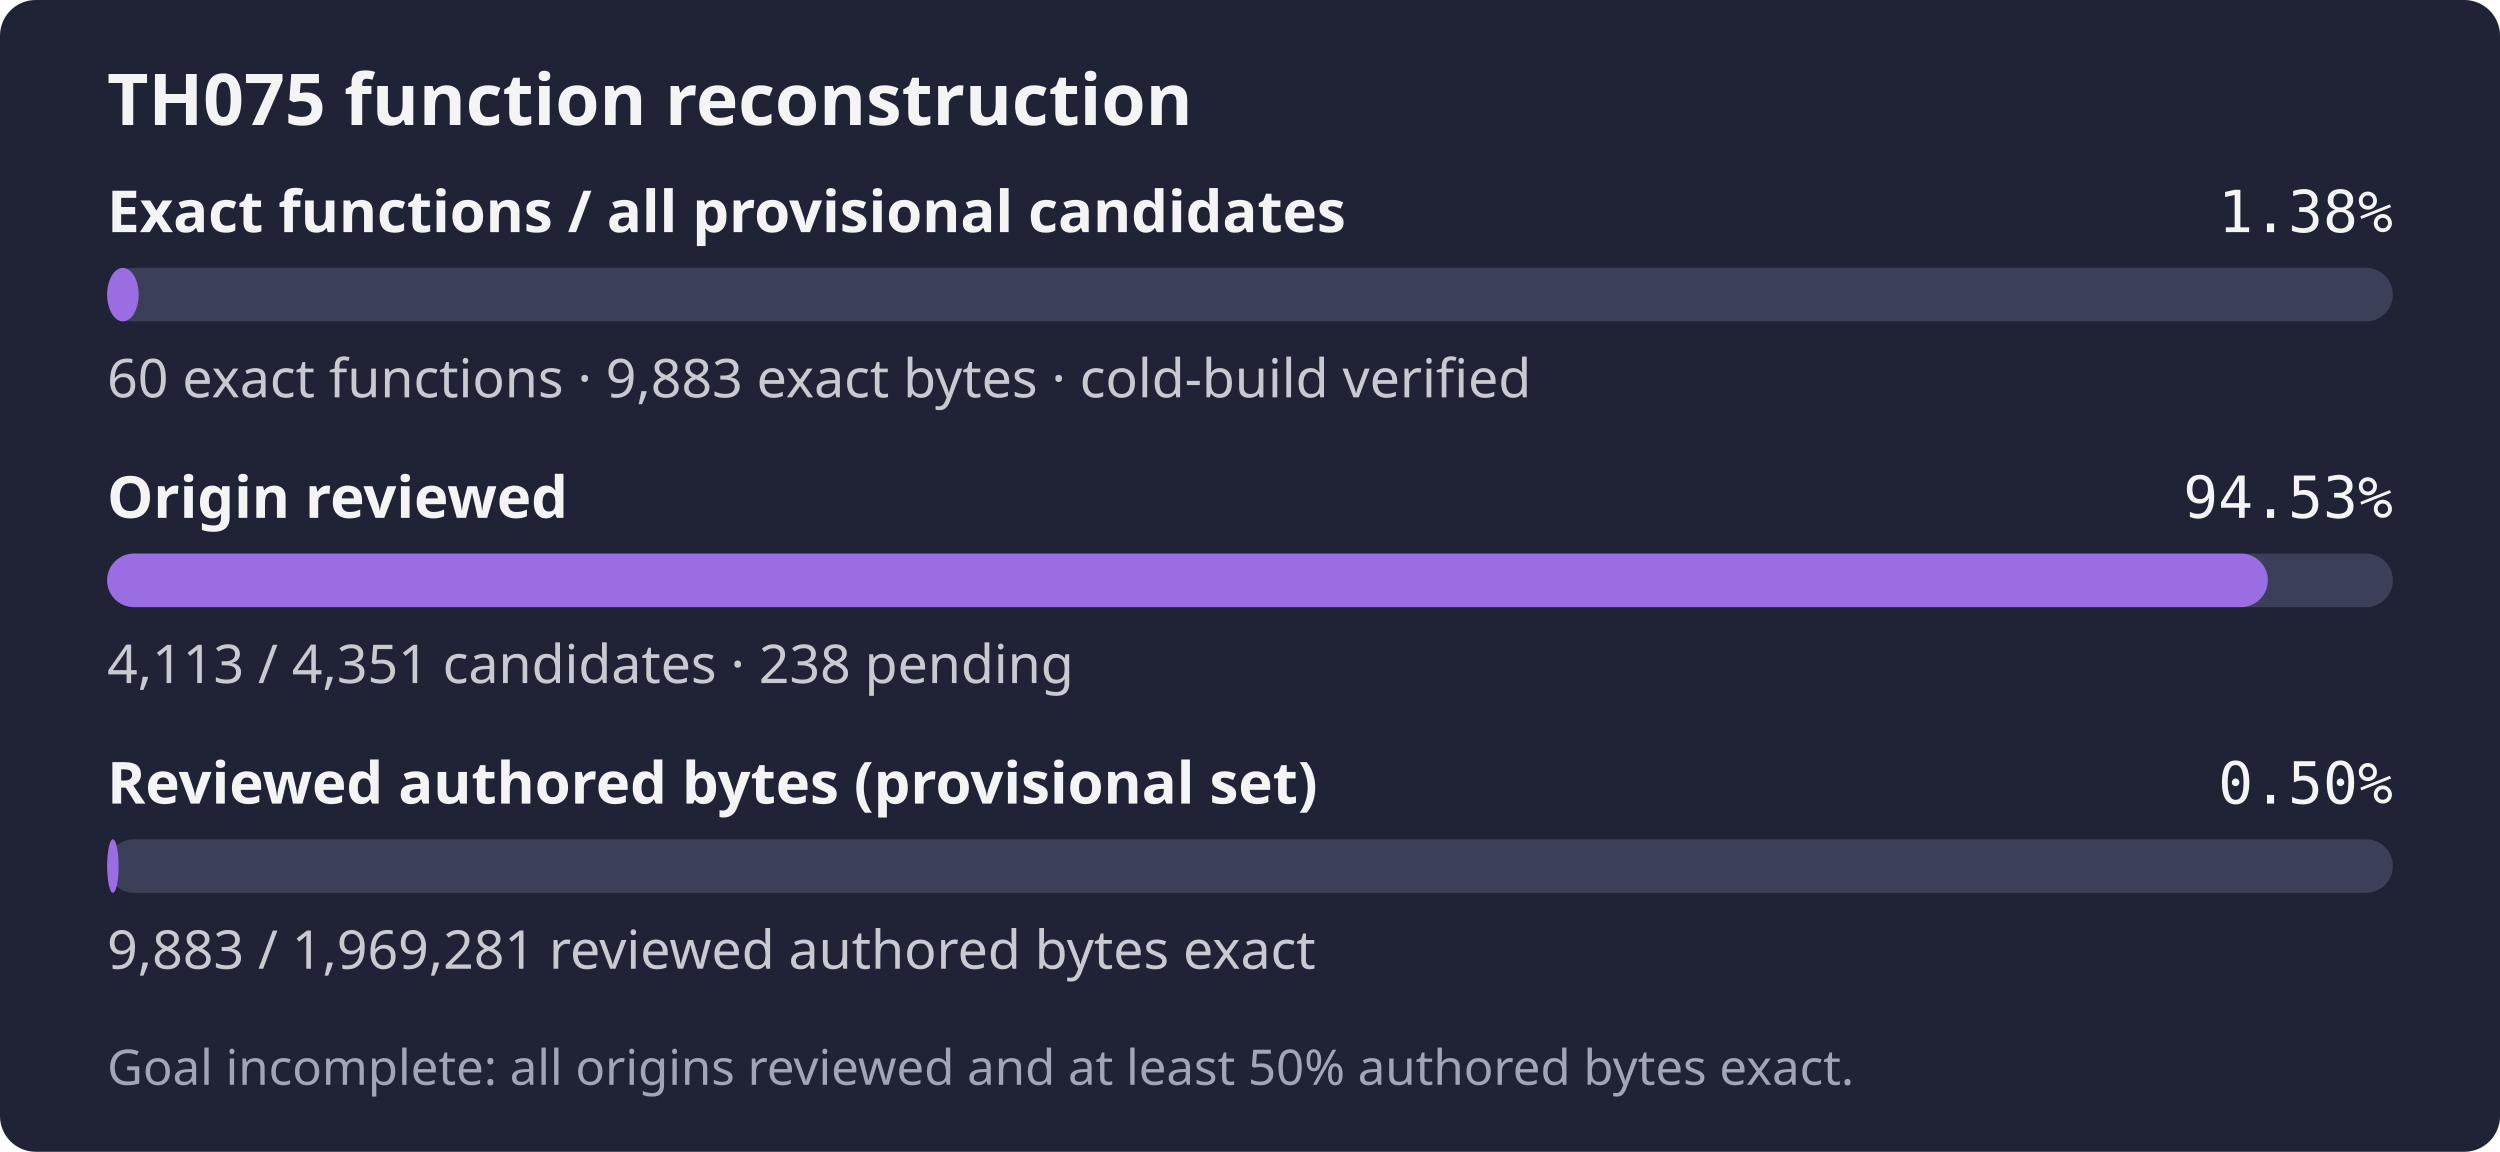
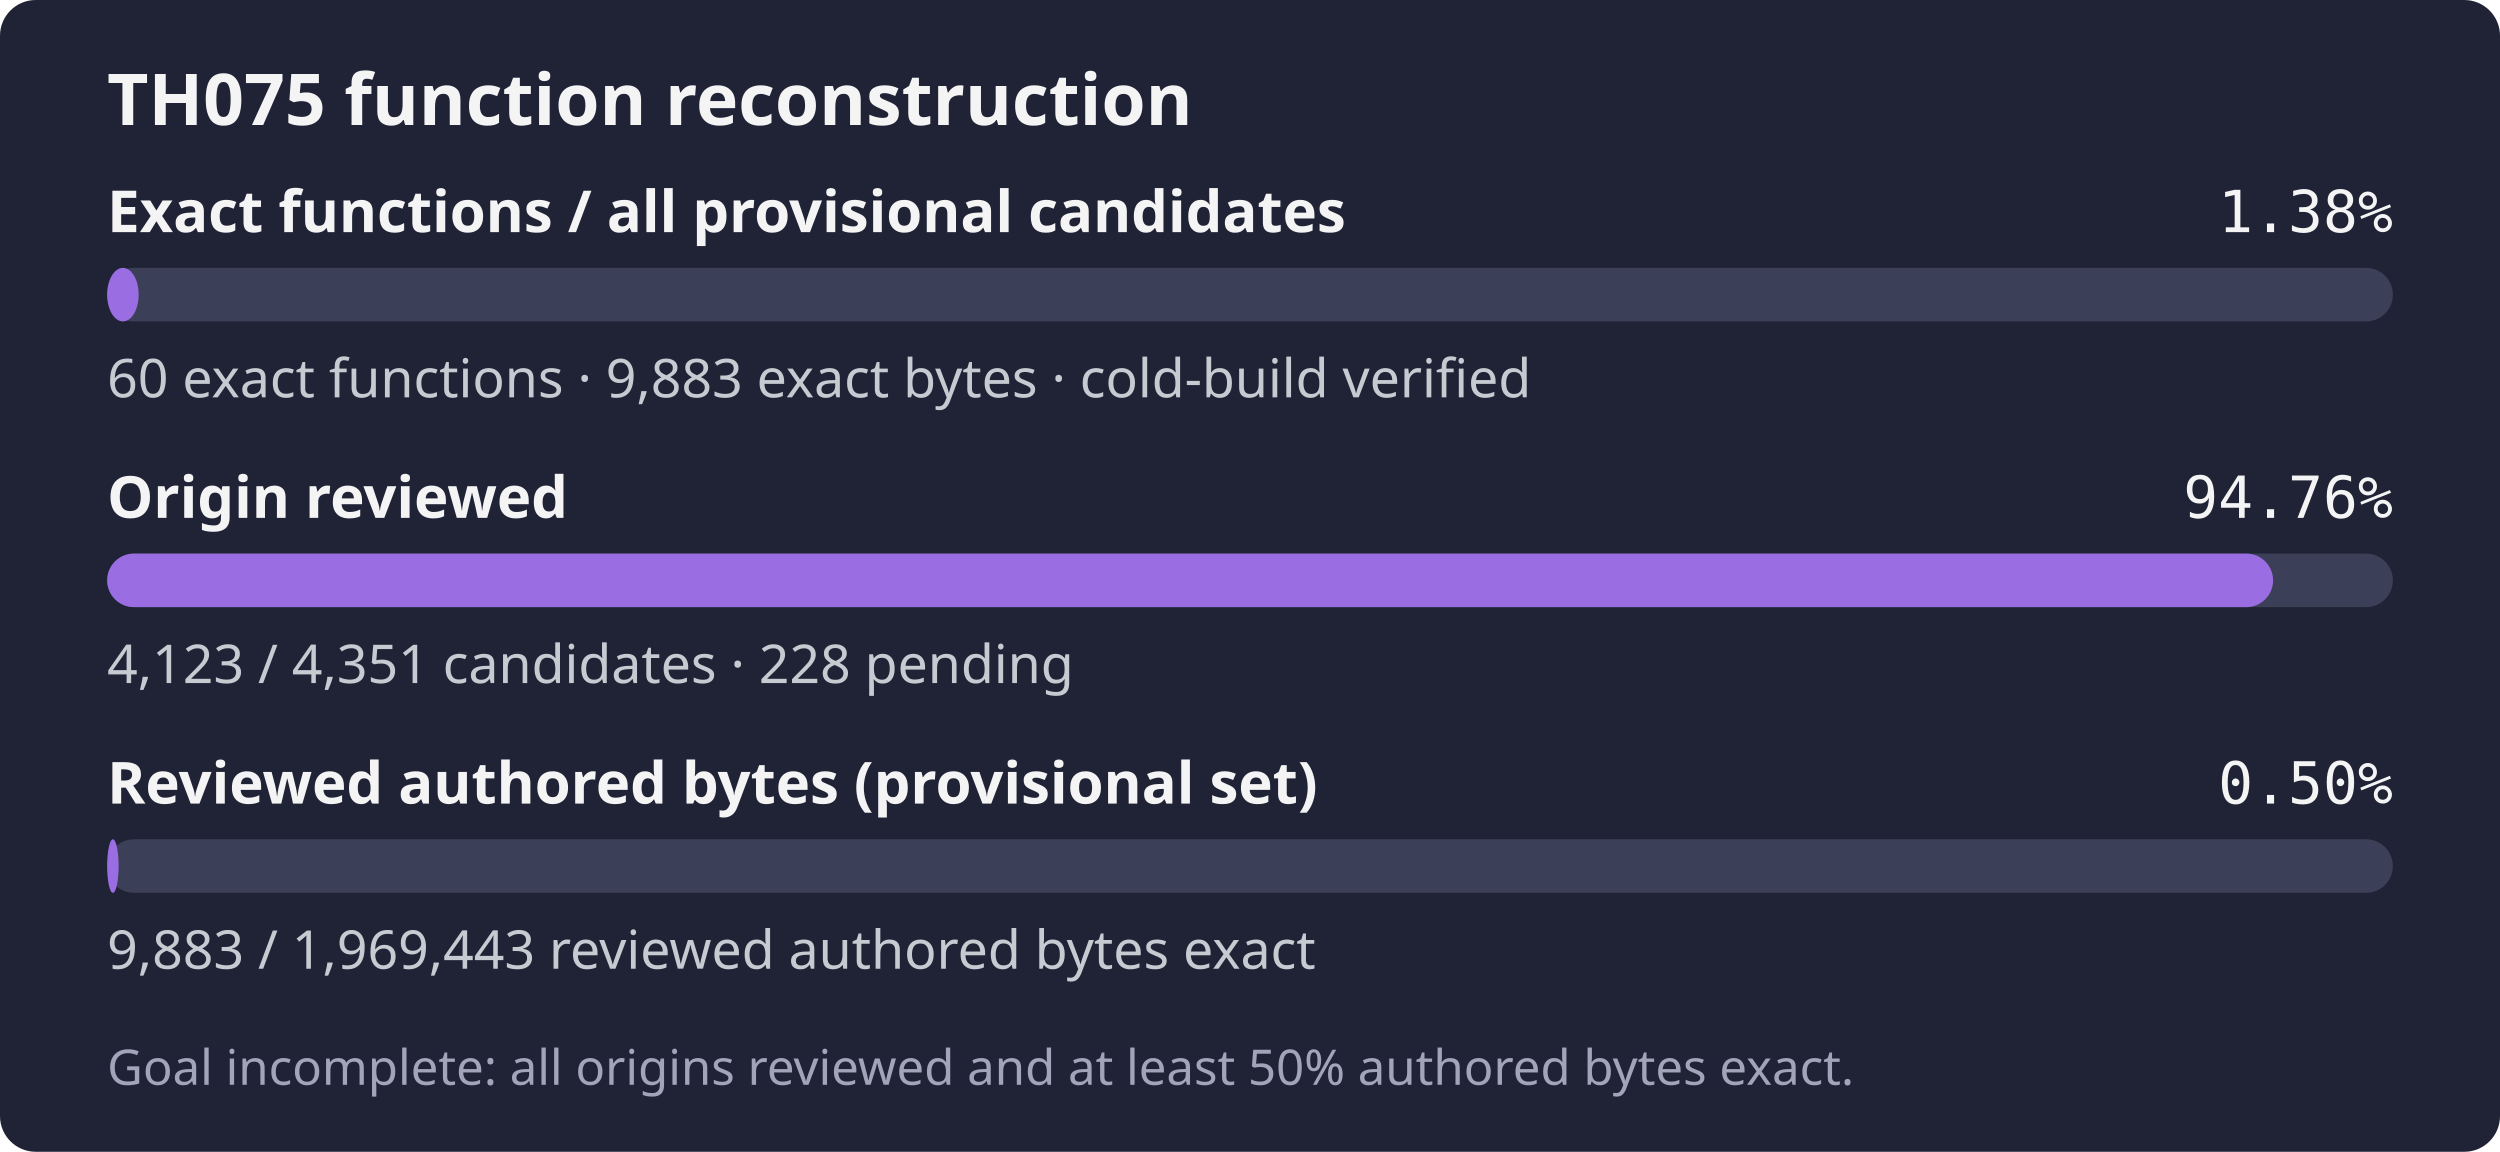
- <svg xmlns="http://www.w3.org/2000/svg" width="560" height="258" role="img" aria-label="TH075: 60 exact functions, 9,883 exact bytes; 4,113 of 4,351 candidates reviewed; Goal incomplete: all origins reviewed and at least 50% authored bytes exact.">
+ <svg xmlns="http://www.w3.org/2000/svg" width="560" height="258" role="img" aria-label="TH075: 60 exact functions, 9,883 exact bytes; 4,123 of 4,351 candidates reviewed; Goal incomplete: all origins reviewed and at least 50% authored bytes exact.">
  <rect width="560" height="258" rx="8" fill="#1f2335" />
  <text x="24" y="28" fill="#f4f4f5" font-family="sans-serif" font-size="16" font-weight="600">TH075 function reconstruction</text>
  <text x="24" y="52" fill="#f4f4f5" font-family="sans-serif" font-size="13" font-weight="600">Exact functions / all provisional candidates</text>
  <text x="536" y="52" fill="#f4f4f5" text-anchor="end" font-family="monospace" font-size="13">1.38%</text>
  <rect x="24" y="60" width="512" height="12" rx="6" fill="#3b4058" />
  <rect x="24" y="60" width="7.06" height="12" rx="6" fill="#9b6de3" />
  <text x="24" y="89" fill="#c8cad2" font-family="sans-serif" font-size="12">60 exact functions · 9,883 exact bytes · cold-build verified</text>
  <text x="24" y="116" fill="#f4f4f5" font-family="sans-serif" font-size="13" font-weight="600">Origin reviewed</text>
-   <text x="536" y="116" fill="#f4f4f5" text-anchor="end" font-family="monospace" font-size="13">94.53%</text>
+   <text x="536" y="116" fill="#f4f4f5" text-anchor="end" font-family="monospace" font-size="13">94.76%</text>
  <rect x="24" y="124" width="512" height="12" rx="6" fill="#3b4058" />
-   <rect x="24" y="124" width="483.99" height="12" rx="6" fill="#9b6de3" />
-   <text x="24" y="153" fill="#c8cad2" font-family="sans-serif" font-size="12">4,113 / 4,351 candidates · 238 pending</text>
+   <rect x="24" y="124" width="485.17" height="12" rx="6" fill="#9b6de3" />
+   <text x="24" y="153" fill="#c8cad2" font-family="sans-serif" font-size="12">4,123 / 4,351 candidates · 228 pending</text>
  <text x="24" y="180" fill="#f4f4f5" font-family="sans-serif" font-size="13" font-weight="600">Reviewed authored bytes (provisional set)</text>
  <text x="536" y="180" fill="#f4f4f5" text-anchor="end" font-family="monospace" font-size="13">0.50%</text>
  <rect x="24" y="188" width="512" height="12" rx="6" fill="#3b4058" />
  <rect x="24" y="188" width="2.57" height="12" rx="6" fill="#9b6de3" />
-   <text x="24" y="217" fill="#c8cad2" font-family="sans-serif" font-size="12">9,883 / 1,969,281 reviewed authored bytes exact</text>
+   <text x="24" y="217" fill="#c8cad2" font-family="sans-serif" font-size="12">9,883 / 1,969,443 reviewed authored bytes exact</text>
  <text x="24" y="243" fill="#a0a5ba" font-family="sans-serif" font-size="11">Goal incomplete: all origins reviewed and at least 50% authored bytes exact.</text>
</svg>
